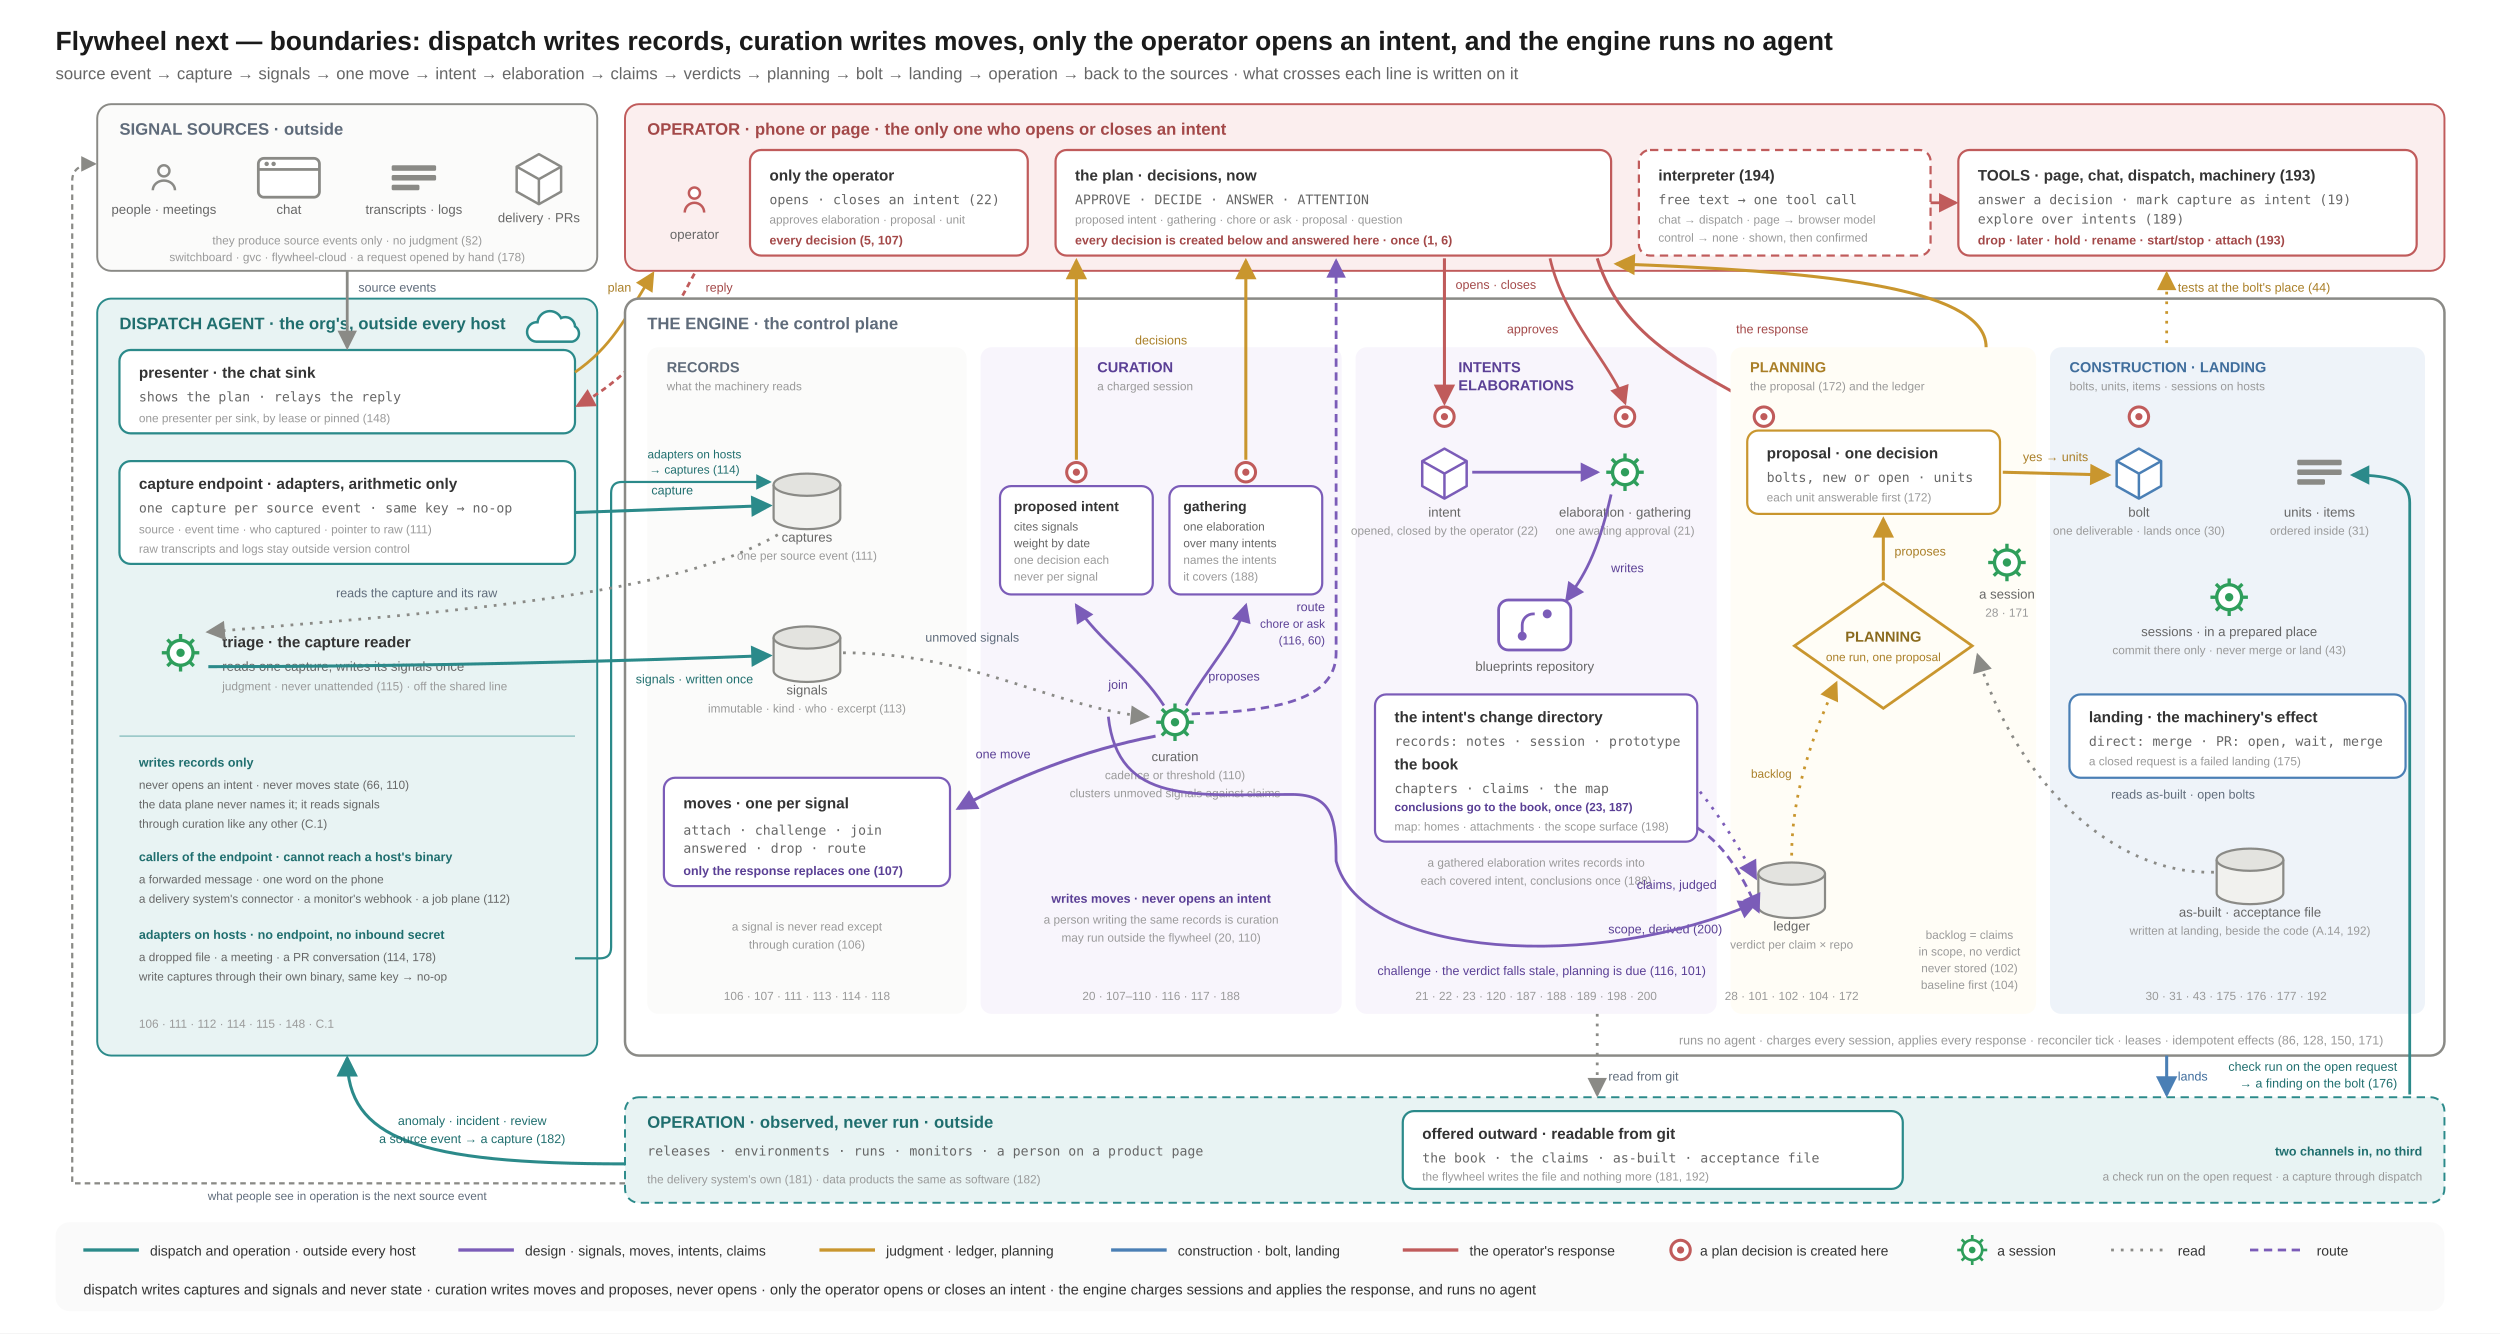
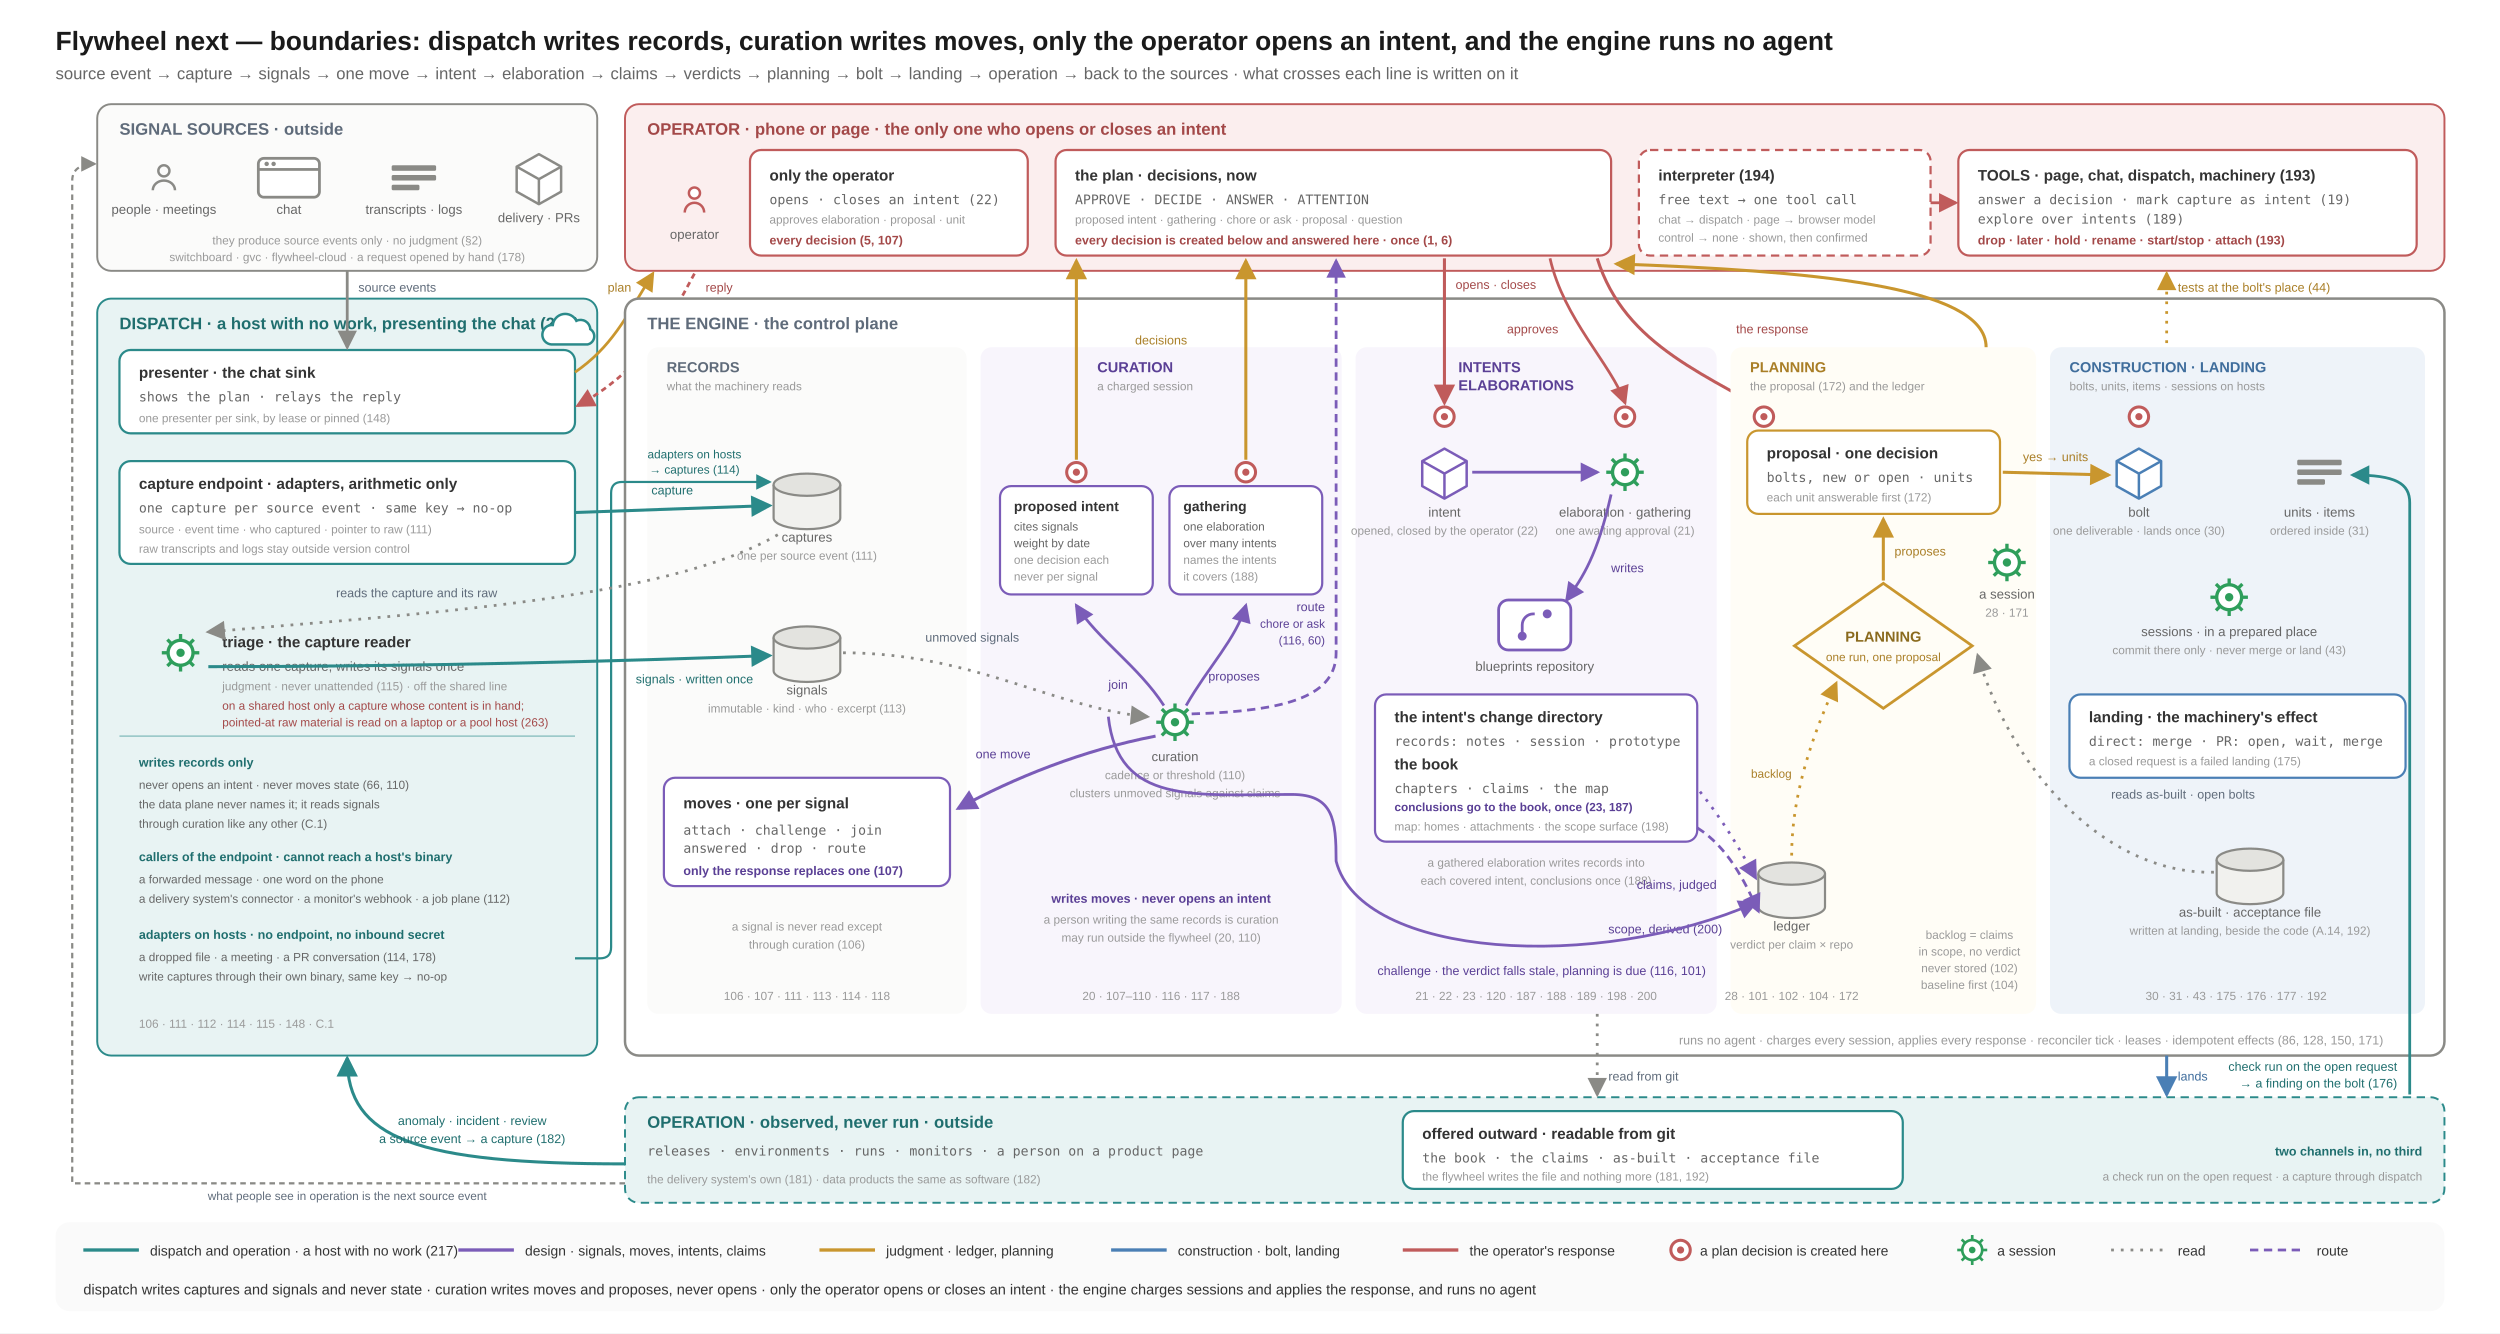
<svg xmlns="http://www.w3.org/2000/svg" viewBox="0 0 1800 960" font-family="-apple-system, 'Helvetica Neue', Arial, sans-serif">
  <defs>
    <marker id="mN" viewBox="0 0 10 10" refX="8.5" refY="5" markerWidth="7" markerHeight="7" orient="auto-start-reverse">
      <path d="M0 0L10 5L0 10z" fill="#8a8a86" />
    </marker>
    <marker id="mR" viewBox="0 0 10 10" refX="8.5" refY="5" markerWidth="7" markerHeight="7" orient="auto-start-reverse">
      <path d="M0 0L10 5L0 10z" fill="#c05b5b" />
    </marker>
    <marker id="mA" viewBox="0 0 10 10" refX="8.5" refY="5" markerWidth="7" markerHeight="7" orient="auto-start-reverse">
      <path d="M0 0L10 5L0 10z" fill="#c9962e" />
    </marker>
    <marker id="mP" viewBox="0 0 10 10" refX="8.5" refY="5" markerWidth="7" markerHeight="7" orient="auto-start-reverse">
      <path d="M0 0L10 5L0 10z" fill="#7b5cb8" />
    </marker>
    <marker id="mB" viewBox="0 0 10 10" refX="8.5" refY="5" markerWidth="7" markerHeight="7" orient="auto-start-reverse">
      <path d="M0 0L10 5L0 10z" fill="#4a7fb5" />
    </marker>
    <marker id="mT" viewBox="0 0 10 10" refX="8.5" refY="5" markerWidth="7" markerHeight="7" orient="auto-start-reverse">
      <path d="M0 0L10 5L0 10z" fill="#2b8a8a" />
    </marker>
    <g id="gear">
      <circle r="9" fill="#fff" stroke="currentColor" stroke-width="2.4" />
      <circle r="3" fill="currentColor" />
      <g stroke="currentColor" stroke-width="2.4">
        <line y1="-9" y2="-13.5" />
        <line y1="9" y2="13.5" />
        <line x1="-9" x2="-13.5" />
        <line x1="9" x2="13.5" />
        <line x1="-6.4" y1="-6.4" x2="-9.5" y2="-9.5" />
        <line x1="6.4" y1="6.4" x2="9.5" y2="9.5" />
        <line x1="-6.4" y1="6.4" x2="-9.5" y2="9.5" />
        <line x1="6.4" y1="-6.4" x2="9.5" y2="-9.5" />
      </g>
    </g>
    <g id="repo">
      <rect x="-26" y="-18" width="52" height="36" rx="7" fill="#fff" stroke="currentColor" stroke-width="2" />
      <circle cx="-9" cy="8" r="3.2" fill="currentColor" />
      <circle cx="9" cy="-8" r="3.2" fill="currentColor" />
      <path d="M -9 8 v-8 a 8 8 0 0 1 8 -8 h 1" fill="none" stroke="currentColor" stroke-width="2" />
    </g>
    <g id="person">
      <circle cy="-6" r="4" fill="#fff" stroke="currentColor" stroke-width="1.8" />
      <path d="M -7 8 a 7 7 0 0 1 14 0" fill="none" stroke="currentColor" stroke-width="1.8" />
    </g>
    <g id="people">
      <circle cy="-5" r="4" fill="none" stroke="currentColor" stroke-width="1.8" />
      <path d="M -8 9 a 8 7 0 0 1 16 0" fill="none" stroke="currentColor" stroke-width="1.8" />
    </g>
    <g id="browser">
      <rect x="-22" y="-14" width="44" height="28" rx="4" fill="#fff" stroke="currentColor" stroke-width="2" />
      <line x1="-22" y1="-6" x2="22" y2="-6" stroke="currentColor" stroke-width="2" />
      <circle cx="-16" cy="-10" r="1.6" fill="currentColor" />
      <circle cx="-11" cy="-10" r="1.6" fill="currentColor" />
    </g>
    <g id="cyl">
      <path d="M -24 -11 L -24 13 A 24 8 0 0 0 24 13 L 24 -11" fill="#f1f1ee" stroke="#8a8a86" stroke-width="1.6" />
      <ellipse cx="0" cy="-11" rx="24" ry="8" fill="#e3e3df" stroke="#8a8a86" stroke-width="1.6" />
    </g>
    <g id="marker">
      <circle r="7" fill="#fff" stroke="currentColor" stroke-width="2.2" />
      <circle r="2.6" fill="currentColor" />
    </g>
    <g id="rows" fill="#8a8a86">
      <rect x="-16" y="-9" width="32" height="4" rx="1" />
      <rect x="-16" y="-2" width="32" height="4" rx="1" />
      <rect x="-16" y="5" width="20" height="4" rx="1" />
    </g>
    <g id="cube" stroke="currentColor" stroke-width="1.8" stroke-linejoin="round">
      <path d="M -16 -8 L 0 -17 L 16 -8 L 16 10 L 0 19 L -16 10 Z" fill="#fff" />
      <path d="M -16 -8 L 0 1 L 16 -8 M 0 1 L 0 19" fill="none" />
    </g>
    <g id="cloud" fill="#fff" stroke="currentColor" stroke-width="1.8">
      <path d="M -14 8 a 7 7 0 0 1 1 -14 a 9 9 0 0 1 17 -3 a 7 7 0 0 1 10 6 a 6 6 0 0 1 -2 11 z" />
    </g>
  </defs>
  <rect width="1800" height="960" fill="#fff" />
  <text x="40" y="36" font-size="19" font-weight="700" fill="#1a1a1a">Flywheel next — boundaries: dispatch writes records, curation writes moves, only the operator opens an intent, and the engine runs no agent</text>
  <text x="40" y="57" font-size="12" fill="#666">source event → capture → signals → one move → intent → elaboration → claims → verdicts → planning → bolt → landing → operation → back to the sources · what crosses each line is written on it</text>
  <rect x="70" y="75" width="360" height="120" rx="10" fill="#fbfbfa" stroke="#8a8a86" stroke-width="1.4" />
  <text x="86" y="97" font-size="12" font-weight="700" fill="#5f6b7a">SIGNAL SOURCES · outside</text>
  <use href="#people" x="118" y="128" color="#8a8a86" />
  <text x="118" y="154" font-size="9.5" fill="#666" text-anchor="middle">people · meetings</text>
  <use href="#browser" x="208" y="128" color="#8a8a86" />
  <text x="208" y="154" font-size="9.5" fill="#666" text-anchor="middle">chat</text>
  <use href="#rows" x="298" y="128" color="#8a8a86" />
  <text x="298" y="154" font-size="9.5" fill="#666" text-anchor="middle">transcripts · logs</text>
  <use href="#cube" x="388" y="128" color="#8a8a86" />
  <text x="388" y="160" font-size="9.5" fill="#666" text-anchor="middle">delivery · PRs</text>
  <text x="250" y="176" font-size="8.5" fill="#999" text-anchor="middle">they produce source events only · no judgment (§2)</text>
  <text x="250" y="188" font-size="8.5" fill="#999" text-anchor="middle">switchboard · gvc · flywheel-cloud · a request opened by hand (178)</text>
  <rect x="450" y="75" width="1310" height="120" rx="10" fill="#fbeeee" stroke="#c05b5b" stroke-width="1.4" />
  <text x="466" y="97" font-size="12" font-weight="700" fill="#a34848">OPERATOR · phone or page · the only one who opens or closes an intent</text>
  <use href="#person" x="500" y="145" color="#c05b5b" />
  <text x="500" y="172" font-size="9.5" fill="#666" text-anchor="middle">operator</text>
  <rect x="540" y="108" width="200" height="76" rx="8" fill="#fff" stroke="#c05b5b" stroke-width="1.6" />
  <text x="554" y="130" font-size="11" font-weight="700" fill="#333">only the operator</text>
  <text x="554" y="147" font-size="9.5" font-family="monospace" fill="#666">opens · closes an intent (22)</text>
  <text x="554" y="161" font-size="8.5" fill="#999">approves elaboration · proposal · unit</text>
  <text x="554" y="176" font-size="9" font-weight="700" fill="#a34848">every decision (5, 107)</text>
  <rect x="760" y="108" width="400" height="76" rx="8" fill="#fff" stroke="#c05b5b" stroke-width="1.6" />
  <text x="774" y="130" font-size="11" font-weight="700" fill="#333">the plan · decisions, now</text>
  <text x="774" y="147" font-size="9.5" font-family="monospace" fill="#666">APPROVE · DECIDE · ANSWER · ATTENTION</text>
  <text x="774" y="161" font-size="8.5" fill="#999">proposed intent · gathering · chore or ask · proposal · question</text>
  <text x="774" y="176" font-size="9" font-weight="700" fill="#a34848">every decision is created below and answered here · once (1, 6)</text>
  <rect x="1180" y="108" width="210" height="76" rx="8" fill="#fff" stroke="#c05b5b" stroke-width="1.6" stroke-dasharray="6 4" />
  <text x="1194" y="130" font-size="11" font-weight="700" fill="#333">interpreter (194)</text>
  <text x="1194" y="147" font-size="9.5" font-family="monospace" fill="#666">free text → one tool call</text>
  <text x="1194" y="161" font-size="8.5" fill="#999">chat → dispatch · page → browser model</text>
  <text x="1194" y="174" font-size="8.5" fill="#999">control → none · shown, then confirmed</text>
  <path d="M 1390 146 L 1408 146" fill="none" stroke="#c05b5b" stroke-width="2" marker-end="url(#mR)" />
  <rect x="1410" y="108" width="330" height="76" rx="8" fill="#fff" stroke="#c05b5b" stroke-width="1.6" />
  <text x="1424" y="130" font-size="11" font-weight="700" fill="#333">TOOLS · page, chat, dispatch, machinery (193)</text>
  <text x="1424" y="147" font-size="9.5" font-family="monospace" fill="#666">answer a decision · mark capture as intent (19)</text>
  <text x="1424" y="161" font-size="9.5" font-family="monospace" fill="#666">explore over intents (189)</text>
  <text x="1424" y="176" font-size="9" font-weight="700" fill="#a34848">drop · later · hold · rename · start/stop · attach (193)</text>
  <rect x="70" y="215" width="360" height="545" rx="10" fill="#e8f3f3" stroke="#2b8a8a" stroke-width="1.4" />
-   <text x="86" y="237" font-size="12" font-weight="700" fill="#1f6e6e">DISPATCH AGENT · the org's, outside every host</text>
-   <use href="#cloud" x="400" y="238" color="#2b8a8a" />
+   <text x="86" y="237" font-size="12" font-weight="700" fill="#1f6e6e">DISPATCH · a host with no work, presenting the chat (217)</text>
+   <use href="#cloud" x="411" y="240" color="#2b8a8a" />
  <rect x="86" y="252" width="328" height="60" rx="8" fill="#fff" stroke="#2b8a8a" stroke-width="1.6" />
  <text x="100" y="272" font-size="11" font-weight="700" fill="#333">presenter · the chat sink</text>
  <text x="100" y="289" font-size="9.5" font-family="monospace" fill="#666">shows the plan · relays the reply</text>
  <text x="100" y="304" font-size="8.5" fill="#999">one presenter per sink, by lease or pinned (148)</text>
  <rect x="86" y="332" width="328" height="74" rx="8" fill="#fff" stroke="#2b8a8a" stroke-width="1.6" />
  <text x="100" y="352" font-size="11" font-weight="700" fill="#333">capture endpoint · adapters, arithmetic only</text>
  <text x="100" y="369" font-size="9.5" font-family="monospace" fill="#666">one capture per source event · same key → no-op</text>
  <text x="100" y="384" font-size="8.5" fill="#999">source · event time · who captured · pointer to raw (111)</text>
  <text x="100" y="398" font-size="8.5" fill="#999">raw transcripts and logs stay outside version control</text>
  <use href="#gear" x="130" y="470" color="#2e9e5b" />
  <text x="160" y="466" font-size="11" font-weight="700" fill="#333">triage · the capture reader</text>
  <text x="160" y="483" font-size="9.5" fill="#666">reads one capture, writes its signals once</text>
  <text x="160" y="497" font-size="8.5" fill="#999">judgment · never unattended (115) · off the shared line</text>
+   <text x="160" y="511" font-size="8.5" fill="#a34848">on a shared host only a capture whose content is in hand;</text>
+   <text x="160" y="523" font-size="8.5" fill="#a34848">pointed-at raw material is read on a laptop or a pool host (263)</text>
  <line x1="86" y1="530" x2="414" y2="530" stroke="#2b8a8a" stroke-width="1" opacity="0.5" />
  <text x="100" y="552" font-size="9" font-weight="700" fill="#1f6e6e">writes records only</text>
  <text x="100" y="568" font-size="8.5" fill="#666">never opens an intent · never moves state (66, 110)</text>
  <text x="100" y="582" font-size="8.5" fill="#666">the data plane never names it; it reads signals</text>
  <text x="100" y="596" font-size="8.5" fill="#666">through curation like any other (C.1)</text>
  <text x="100" y="620" font-size="9" font-weight="700" fill="#1f6e6e">callers of the endpoint · cannot reach a host's binary</text>
  <text x="100" y="636" font-size="8.5" fill="#666">a forwarded message · one word on the phone</text>
  <text x="100" y="650" font-size="8.5" fill="#666">a delivery system's connector · a monitor's webhook · a job plane (112)</text>
  <text x="100" y="676" font-size="9" font-weight="700" fill="#1f6e6e">adapters on hosts · no endpoint, no inbound secret</text>
  <text x="100" y="692" font-size="8.5" fill="#666">a dropped file · a meeting · a PR conversation (114, 178)</text>
  <text x="100" y="706" font-size="8.5" fill="#666">write captures through their own binary, same key → no-op</text>
  <text x="100" y="740" font-size="8.5" fill="#999">106 · 111 · 112 · 114 · 115 · 148 · C.1</text>
  <path d="M 250 195 L 250 250" fill="none" stroke="#8a8a86" stroke-width="2" marker-end="url(#mN)" />
  <text x="258" y="210" font-size="9" fill="#5f6b7a">source events</text>
  <path d="M 414 268 C 440 250, 450 230, 470 197" fill="none" stroke="#c9962e" stroke-width="2" marker-end="url(#mA)" />
  <path d="M 500 197 C 480 235, 460 268, 416 292" fill="none" stroke="#c05b5b" stroke-width="2" stroke-dasharray="4 3" marker-end="url(#mR)" />
  <text x="446" y="210" font-size="9" fill="#a97e26" text-anchor="middle">plan</text>
  <text x="508" y="210" font-size="9" fill="#a34848">reply</text>
  <rect x="450" y="215" width="1310" height="545" rx="10" fill="#fff" stroke="#8a8a86" stroke-width="1.8" />
  <text x="466" y="237" font-size="12" font-weight="700" fill="#5f6b7a">THE ENGINE · the control plane</text>
  <text x="1716" y="752" font-size="9" fill="#999" text-anchor="end">runs no agent · charges every session, applies every response · reconciler tick · leases · idempotent effects (86, 128, 150, 171)</text>
  <rect x="466" y="250" width="230" height="480" rx="8" fill="#fbfbfa" stroke="none" />
  <text x="480" y="268" font-size="10.5" font-weight="700" fill="#5f6b7a">RECORDS</text>
  <text x="480" y="281" font-size="8.5" fill="#999">what the machinery reads</text>
  <use href="#cyl" x="581" y="360" />
  <text x="581" y="390" font-size="9.5" fill="#666" text-anchor="middle">captures</text>
  <text x="581" y="403" font-size="8.5" fill="#999" text-anchor="middle">one per source event (111)</text>
  <use href="#cyl" x="581" y="470" />
  <text x="581" y="500" font-size="9.5" fill="#666" text-anchor="middle">signals</text>
  <text x="581" y="513" font-size="8.5" fill="#999" text-anchor="middle">immutable · kind · who · excerpt (113)</text>
  <rect x="478" y="560" width="206" height="78" rx="8" fill="#fff" stroke="#7b5cb8" stroke-width="1.6" />
  <text x="492" y="582" font-size="11" font-weight="700" fill="#333">moves · one per signal</text>
  <text x="492" y="601" font-size="9.5" font-family="monospace" fill="#666">attach · challenge · join</text>
  <text x="492" y="614" font-size="9.5" font-family="monospace" fill="#666">answered · drop · route</text>
  <text x="492" y="630" font-size="9" font-weight="700" fill="#5a3f95">only the response replaces one (107)</text>
  <text x="581" y="670" font-size="8.5" fill="#999" text-anchor="middle">a signal is never read except</text>
  <text x="581" y="683" font-size="8.5" fill="#999" text-anchor="middle">through curation (106)</text>
  <text x="581" y="720" font-size="8.5" fill="#999" text-anchor="middle">106 · 107 · 111 · 113 · 114 · 118</text>
  <path d="M 414 369 L 554 364" fill="none" stroke="#2b8a8a" stroke-width="2.2" marker-end="url(#mT)" />
  <text x="484" y="356" font-size="9" fill="#1f6e6e" text-anchor="middle">capture</text>
  <path d="M 414 690 L 432 690 Q 440 690 440 682 L 440 355 Q 440 347 448 347 L 554 347" fill="none" stroke="#2b8a8a" stroke-width="1.6" marker-end="url(#mT)" />
  <text x="500" y="330" font-size="8.5" fill="#1f6e6e" text-anchor="middle">adapters on hosts</text>
  <text x="500" y="341" font-size="8.5" fill="#1f6e6e" text-anchor="middle">→ captures (114)</text>
  <path d="M 560 385 C 480 432, 300 442, 150 455" fill="none" stroke="#8a8a86" stroke-width="2" stroke-dasharray="2 5" marker-end="url(#mN)" />
  <text x="300" y="430" font-size="9" fill="#5f6b7a" text-anchor="middle">reads the capture and its raw</text>
  <path d="M 150 480 C 300 480, 450 476, 554 472" fill="none" stroke="#2b8a8a" stroke-width="2.2" marker-end="url(#mT)" />
  <text x="500" y="492" font-size="9" fill="#1f6e6e" text-anchor="middle">signals · written once</text>
  <rect x="706" y="250" width="260" height="480" rx="8" fill="#f8f5fc" stroke="none" />
  <text x="790" y="268" font-size="10.5" font-weight="700" fill="#5a3f95">CURATION</text>
  <text x="790" y="281" font-size="8.5" fill="#999">a charged session</text>
  <use href="#marker" x="775" y="340" color="#c05b5b" />
  <rect x="720" y="350" width="110" height="78" rx="8" fill="#fff" stroke="#7b5cb8" stroke-width="1.6" />
  <text x="730" y="368" font-size="10" font-weight="700" fill="#333">proposed intent</text>
  <text x="730" y="382" font-size="8.5" fill="#666">cites signals</text>
  <text x="730" y="394" font-size="8.5" fill="#666">weight by date</text>
  <text x="730" y="406" font-size="8.5" fill="#999">one decision each</text>
  <text x="730" y="418" font-size="8.5" fill="#999">never per signal</text>
  <use href="#marker" x="897" y="340" color="#c05b5b" />
  <rect x="842" y="350" width="110" height="78" rx="8" fill="#fff" stroke="#7b5cb8" stroke-width="1.6" />
  <text x="852" y="368" font-size="10" font-weight="700" fill="#333">gathering</text>
  <text x="852" y="382" font-size="8.5" fill="#666">one elaboration</text>
  <text x="852" y="394" font-size="8.5" fill="#666">over many intents</text>
  <text x="852" y="406" font-size="8.5" fill="#999">names the intents</text>
  <text x="852" y="418" font-size="8.5" fill="#999">it covers (188)</text>
  <use href="#gear" x="846" y="520" color="#2e9e5b" />
  <text x="846" y="548" font-size="9.5" fill="#666" text-anchor="middle">curation</text>
  <text x="846" y="561" font-size="8.5" fill="#999" text-anchor="middle">cadence or threshold (110)</text>
  <text x="846" y="574" font-size="8.5" fill="#999" text-anchor="middle">clusters unmoved signals against claims</text>
  <path d="M 838 508 C 820 480, 790 460, 775 436" fill="none" stroke="#7b5cb8" stroke-width="2" marker-end="url(#mP)" />
  <text x="812" y="496" font-size="9" fill="#5a3f95" text-anchor="end">join</text>
  <path d="M 854 508 C 870 480, 890 460, 897 436" fill="none" stroke="#7b5cb8" stroke-width="2" marker-end="url(#mP)" />
  <text x="870" y="490" font-size="9" fill="#5a3f95">proposes</text>
  <text x="836" y="650" font-size="9" font-weight="700" fill="#5a3f95" text-anchor="middle">writes moves · never opens an intent</text>
  <text x="836" y="665" font-size="8.5" fill="#999" text-anchor="middle">a person writing the same records is curation</text>
  <text x="836" y="678" font-size="8.5" fill="#999" text-anchor="middle">may run outside the flywheel (20, 110)</text>
  <text x="836" y="720" font-size="8.5" fill="#999" text-anchor="middle">20 · 107–110 · 116 · 117 · 188</text>
  <path d="M 607 470 C 700 470, 760 510, 826 516" fill="none" stroke="#8a8a86" stroke-width="2" stroke-dasharray="2 5" marker-end="url(#mN)" />
  <text x="700" y="462" font-size="9" fill="#5f6b7a" text-anchor="middle">unmoved signals</text>
  <path d="M 832 530 C 780 540, 730 560, 690 582" fill="none" stroke="#7b5cb8" stroke-width="2.2" marker-end="url(#mP)" />
  <text x="742" y="546" font-size="9" fill="#5a3f95" text-anchor="end">one move</text>
  <path d="M 775 331 L 775 188" fill="none" stroke="#c9962e" stroke-width="2.2" marker-end="url(#mA)" />
  <path d="M 897 331 L 897 188" fill="none" stroke="#c9962e" stroke-width="2.2" marker-end="url(#mA)" />
  <text x="836" y="248" font-size="9" fill="#a97e26" text-anchor="middle">decisions</text>
  <path d="M 858 514 C 930 512, 962 500, 962 470 L 962 188" fill="none" stroke="#7b5cb8" stroke-width="2" stroke-dasharray="6 4" marker-end="url(#mP)" />
  <text x="954" y="440" font-size="9" fill="#5a3f95" text-anchor="end">route</text>
  <text x="954" y="452" font-size="8.5" fill="#5a3f95" text-anchor="end">chore or ask</text>
  <text x="954" y="464" font-size="8.5" fill="#5a3f95" text-anchor="end">(116, 60)</text>
  <rect x="976" y="250" width="260" height="480" rx="8" fill="#f8f5fc" stroke="none" />
  <text x="1050" y="268" font-size="10.5" font-weight="700" fill="#5a3f95">INTENTS</text>
  <text x="1050" y="281" font-size="10.5" font-weight="700" fill="#5a3f95">ELABORATIONS</text>
  <use href="#marker" x="1040" y="300" color="#c05b5b" />
  <use href="#cube" x="1040" y="340" color="#7b5cb8" />
  <text x="1040" y="372" font-size="9.5" fill="#666" text-anchor="middle">intent</text>
  <text x="1040" y="385" font-size="8.5" fill="#999" text-anchor="middle">opened, closed by the operator (22)</text>
  <use href="#marker" x="1170" y="300" color="#c05b5b" />
  <use href="#gear" x="1170" y="340" color="#2e9e5b" />
  <text x="1170" y="372" font-size="9.5" fill="#666" text-anchor="middle">elaboration · gathering</text>
  <text x="1170" y="385" font-size="8.5" fill="#999" text-anchor="middle">one awaiting approval (21)</text>
  <path d="M 1060 340 C 1090 340, 1120 340, 1150 340" fill="none" stroke="#7b5cb8" stroke-width="2" marker-end="url(#mP)" />
  <use href="#repo" x="1105" y="450" color="#7b5cb8" />
  <text x="1105" y="483" font-size="9.5" fill="#666" text-anchor="middle">blueprints repository</text>
  <path d="M 1160 356 C 1150 400, 1140 415, 1128 432" fill="none" stroke="#7b5cb8" stroke-width="2" marker-end="url(#mP)" />
  <text x="1160" y="412" font-size="9" fill="#5a3f95">writes</text>
  <rect x="990" y="500" width="232" height="106" rx="8" fill="#fff" stroke="#7b5cb8" stroke-width="1.6" />
  <text x="1004" y="520" font-size="11" font-weight="700" fill="#333">the intent's change directory</text>
  <text x="1004" y="537" font-size="9.5" font-family="monospace" fill="#666">records: notes · session · prototype</text>
  <text x="1004" y="554" font-size="11" font-weight="700" fill="#333">the book</text>
  <text x="1004" y="571" font-size="9.5" font-family="monospace" fill="#666">chapters · claims · the map</text>
  <text x="1004" y="584" font-size="8.5" fill="#5a3f95" font-weight="700">conclusions go to the book, once (23, 187)</text>
  <text x="1004" y="598" font-size="8.5" fill="#999">map: homes · attachments · the scope surface (198)</text>
  <text x="1106" y="624" font-size="8.5" fill="#999" text-anchor="middle">a gathered elaboration writes records into</text>
  <text x="1106" y="637" font-size="8.5" fill="#999" text-anchor="middle">each covered intent, conclusions once (188)</text>
  <text x="1106" y="720" font-size="8.5" fill="#999" text-anchor="middle">21 · 22 · 23 · 120 · 187 · 188 · 189 · 198 · 200</text>
  <path d="M 1040 186 C 1040 240, 1040 260, 1040 290" fill="none" stroke="#c05b5b" stroke-width="2.2" marker-end="url(#mR)" />
  <text x="1048" y="208" font-size="9" fill="#a34848">opens · closes</text>
  <path d="M 1116 186 C 1126 230, 1160 262, 1170 290" fill="none" stroke="#c05b5b" stroke-width="2" marker-end="url(#mR)" />
  <text x="1122" y="240" font-size="9" fill="#a34848" text-anchor="end">approves</text>
  <path d="M 1150 186 C 1170 250, 1230 270, 1290 306" fill="none" stroke="#c05b5b" stroke-width="2.2" marker-end="url(#mR)" />
  <text x="1250" y="240" font-size="9" fill="#a34848">the response</text>
  <path d="M 1430 308 L 1430 250 C 1430 205, 1300 195, 1164 190" fill="none" stroke="#c9962e" stroke-width="2.2" marker-end="url(#mA)" />
  <path d="M 1560 296 C 1560 260, 1560 240, 1560 197" fill="none" stroke="#c9962e" stroke-width="2" stroke-dasharray="2 5" marker-end="url(#mA)" />
  <text x="1568" y="210" font-size="9" fill="#a97e26">tests at the bolt's place (44)</text>
  <rect x="1246" y="250" width="220" height="480" rx="8" fill="#fffdf6" stroke="none" />
  <text x="1260" y="268" font-size="10.5" font-weight="700" fill="#a97e26">PLANNING</text>
  <text x="1260" y="281" font-size="8.5" fill="#999">the proposal (172) and the ledger</text>
  <use href="#marker" x="1270" y="300" color="#c05b5b" />
  <rect x="1258" y="310" width="182" height="60" rx="8" fill="#fff" stroke="#c9962e" stroke-width="1.6" />
  <text x="1272" y="330" font-size="11" font-weight="700" fill="#333">proposal · one decision</text>
  <text x="1272" y="347" font-size="9.5" font-family="monospace" fill="#666">bolts, new or open · units</text>
  <text x="1272" y="361" font-size="8.5" fill="#999">each unit answerable first (172)</text>
  <polygon points="1356,420 1420,465 1356,510 1292,465" fill="#fffdf6" stroke="#c9962e" stroke-width="2" />
  <text x="1356" y="462" font-size="10.5" font-weight="700" fill="#8a6a1d" text-anchor="middle">PLANNING</text>
  <text x="1356" y="476" font-size="8.5" fill="#a97e26" text-anchor="middle">one run, one proposal</text>
  <path d="M 1356 418 L 1356 374" fill="none" stroke="#c9962e" stroke-width="2.2" marker-end="url(#mA)" />
  <text x="1364" y="400" font-size="9" fill="#a97e26">proposes</text>
  <use href="#gear" x="1445" y="405" color="#2e9e5b" />
  <text x="1445" y="431" font-size="9.5" fill="#666" text-anchor="middle">a session</text>
  <text x="1445" y="444" font-size="8.5" fill="#999" text-anchor="middle">28 · 171</text>
  <use href="#cyl" x="1290" y="640" />
  <text x="1290" y="670" font-size="9.5" fill="#666" text-anchor="middle">ledger</text>
  <text x="1290" y="683" font-size="8.5" fill="#999" text-anchor="middle">verdict per claim × repo</text>
  <path d="M 1290 616 C 1290 580, 1300 540, 1322 492" fill="none" stroke="#c9962e" stroke-width="2" stroke-dasharray="2 5" marker-end="url(#mA)" />
  <text x="1290" y="560" font-size="8.5" fill="#a97e26" text-anchor="end">backlog</text>
  <text x="1418" y="676" font-size="8.5" fill="#999" text-anchor="middle">backlog = claims</text>
  <text x="1418" y="688" font-size="8.5" fill="#999" text-anchor="middle">in scope, no verdict</text>
  <text x="1418" y="700" font-size="8.5" fill="#999" text-anchor="middle">never stored (102)</text>
  <text x="1418" y="712" font-size="8.5" fill="#999" text-anchor="middle">baseline first (104)</text>
  <text x="1290" y="720" font-size="8.5" fill="#999" text-anchor="middle">28 · 101 · 102 · 104 · 172</text>
  <path d="M 1224 570 C 1240 590, 1252 610, 1264 632" fill="none" stroke="#7b5cb8" stroke-width="2" stroke-dasharray="2 5" marker-end="url(#mP)" />
  <text x="1236" y="640" font-size="9" fill="#5a3f95" text-anchor="end">claims, judged</text>
  <path d="M 1222 596 C 1244 610, 1256 634, 1266 656" fill="none" stroke="#7b5cb8" stroke-width="2" stroke-dasharray="6 4" marker-end="url(#mP)" />
  <text x="1240" y="672" font-size="9" fill="#5a3f95" text-anchor="end">scope, derived (200)</text>
  <path d="M 798 516 C 805 580, 860 572, 930 572 C 960 572, 962 590, 962 620 C 980 690, 1150 700, 1264 650" fill="none" stroke="#7b5cb8" stroke-width="2" marker-end="url(#mP)" />
  <text x="1110" y="702" font-size="9" fill="#5a3f95" text-anchor="middle">challenge · the verdict falls stale, planning is due (116, 101)</text>
  <rect x="1476" y="250" width="270" height="480" rx="8" fill="#eef3f9" stroke="none" />
  <text x="1490" y="268" font-size="10.5" font-weight="700" fill="#3f6d9c">CONSTRUCTION · LANDING</text>
  <text x="1490" y="281" font-size="8.5" fill="#999">bolts, units, items · sessions on hosts</text>
  <use href="#marker" x="1540" y="300" color="#c05b5b" />
  <use href="#cube" x="1540" y="340" color="#4a7fb5" />
  <text x="1540" y="372" font-size="9.5" fill="#666" text-anchor="middle">bolt</text>
  <text x="1540" y="385" font-size="8.5" fill="#999" text-anchor="middle">one deliverable · lands once (30)</text>
  <use href="#rows" x="1670" y="340" color="#4a7fb5" />
  <text x="1670" y="372" font-size="9.5" fill="#666" text-anchor="middle">units · items</text>
  <text x="1670" y="385" font-size="8.5" fill="#999" text-anchor="middle">ordered inside (31)</text>
  <use href="#gear" x="1605" y="430" color="#2e9e5b" />
  <text x="1605" y="458" font-size="9.5" fill="#666" text-anchor="middle">sessions · in a prepared place</text>
  <text x="1605" y="471" font-size="8.5" fill="#999" text-anchor="middle">commit there only · never merge or land (43)</text>
  <rect x="1490" y="500" width="242" height="60" rx="8" fill="#fff" stroke="#4a7fb5" stroke-width="1.6" />
  <text x="1504" y="520" font-size="11" font-weight="700" fill="#333">landing · the machinery's effect</text>
  <text x="1504" y="537" font-size="9.5" font-family="monospace" fill="#666">direct: merge · PR: open, wait, merge</text>
  <text x="1504" y="551" font-size="8.5" fill="#999">a closed request is a failed landing (175)</text>
  <use href="#cyl" x="1620" y="630" />
  <text x="1620" y="660" font-size="9.5" fill="#666" text-anchor="middle">as-built · acceptance file</text>
  <text x="1620" y="673" font-size="8.5" fill="#999" text-anchor="middle">written at landing, beside the code (A.14, 192)</text>
  <text x="1610" y="720" font-size="8.5" fill="#999" text-anchor="middle">30 · 31 · 43 · 175 · 176 · 177 · 192</text>
  <path d="M 1442 340 L 1518 342" fill="none" stroke="#c9962e" stroke-width="2.2" marker-end="url(#mA)" />
  <text x="1480" y="332" font-size="9" fill="#a97e26" text-anchor="middle">yes → units</text>
  <path d="M 1594 628 C 1520 630, 1450 560, 1424 472" fill="none" stroke="#8a8a86" stroke-width="2" stroke-dasharray="2 5" marker-end="url(#mN)" />
  <text x="1520" y="575" font-size="9" fill="#5f6b7a">reads as-built · open bolts</text>
  <rect x="450" y="790" width="1310" height="76" rx="10" fill="#e8f3f3" stroke="#2b8a8a" stroke-width="1.4" stroke-dasharray="6 4" />
  <text x="466" y="812" font-size="12" font-weight="700" fill="#1f6e6e">OPERATION · observed, never run · outside</text>
  <text x="466" y="832" font-size="9.5" font-family="monospace" fill="#666">releases · environments · runs · monitors · a person on a product page</text>
  <text x="466" y="852" font-size="8.5" fill="#999">the delivery system's own (181) · data products the same as software (182)</text>
  <rect x="1010" y="800" width="360" height="56" rx="8" fill="#fff" stroke="#2b8a8a" stroke-width="1.6" />
  <text x="1024" y="820" font-size="11" font-weight="700" fill="#333">offered outward · readable from git</text>
  <text x="1024" y="837" font-size="9.5" font-family="monospace" fill="#666">the book · the claims · as-built · acceptance file</text>
  <text x="1024" y="850" font-size="8.5" fill="#999">the flywheel writes the file and nothing more (181, 192)</text>
  <text x="1744" y="832" font-size="9" fill="#1f6e6e" text-anchor="end" font-weight="700">two channels in, no third</text>
  <text x="1744" y="850" font-size="8.5" fill="#999" text-anchor="end">a check run on the open request · a capture through dispatch</text>
  <path d="M 1560 760 L 1560 788" fill="none" stroke="#4a7fb5" stroke-width="2.2" marker-end="url(#mB)" />
  <text x="1568" y="778" font-size="9" fill="#3f6d9c">lands</text>
  <path d="M 1735 788 C 1735 700, 1735 420, 1735 362 C 1735 348, 1725 342, 1694 342" fill="none" stroke="#2b8a8a" stroke-width="2" marker-end="url(#mT)" />
  <text x="1726" y="771" font-size="9" fill="#1f6e6e" text-anchor="end">check run on the open request</text>
  <text x="1726" y="783" font-size="9" fill="#1f6e6e" text-anchor="end">→ a finding on the bolt (176)</text>
  <path d="M 1150 730 L 1150 788" fill="none" stroke="#8a8a86" stroke-width="2" stroke-dasharray="2 5" marker-end="url(#mN)" />
  <text x="1158" y="778" font-size="9" fill="#5f6b7a">read from git</text>
  <path d="M 450 838 C 300 838, 250 820, 250 762" fill="none" stroke="#2b8a8a" stroke-width="2.2" marker-end="url(#mT)" />
  <text x="340" y="810" font-size="9" fill="#1f6e6e" text-anchor="middle">anomaly · incident · review</text>
  <text x="340" y="823" font-size="9" fill="#1f6e6e" text-anchor="middle">a source event → a capture (182)</text>
  <path d="M 450 852 L 52 852 L 52 130 C 52 122, 58 118, 68 118" fill="none" stroke="#8a8a86" stroke-width="1.6" stroke-dasharray="4 3" marker-end="url(#mN)" />
  <text x="250" y="864" font-size="8.5" fill="#5f6b7a" text-anchor="middle">what people see in operation is the next source event</text>
  <rect x="40" y="880" width="1720" height="64" rx="10" fill="#fafafa" />
  <line x1="60" y1="900" x2="100" y2="900" stroke="#2b8a8a" stroke-width="2.4" />
-   <text x="108" y="904" font-size="10" fill="#333">dispatch and operation · outside every host</text>
+   <text x="108" y="904" font-size="10" fill="#333">dispatch and operation · a host with no work (217)</text>
  <line x1="330" y1="900" x2="370" y2="900" stroke="#7b5cb8" stroke-width="2.4" />
  <text x="378" y="904" font-size="10" fill="#333">design · signals, moves, intents, claims</text>
  <line x1="590" y1="900" x2="630" y2="900" stroke="#c9962e" stroke-width="2.4" />
  <text x="638" y="904" font-size="10" fill="#333">judgment · ledger, planning</text>
  <line x1="800" y1="900" x2="840" y2="900" stroke="#4a7fb5" stroke-width="2.4" />
  <text x="848" y="904" font-size="10" fill="#333">construction · bolt, landing</text>
  <line x1="1010" y1="900" x2="1050" y2="900" stroke="#c05b5b" stroke-width="2.4" />
  <text x="1058" y="904" font-size="10" fill="#333">the operator's response</text>
  <use href="#marker" x="1210" y="900" color="#c05b5b" />
  <text x="1224" y="904" font-size="10" fill="#333">a plan decision is created here</text>
  <use href="#gear" transform="translate(1420,900) scale(0.8)" color="#2e9e5b" />
  <text x="1438" y="904" font-size="10" fill="#333">a session</text>
  <line x1="1520" y1="900" x2="1560" y2="900" stroke="#8a8a86" stroke-width="2" stroke-dasharray="2 5" />
  <text x="1568" y="904" font-size="10" fill="#333">read</text>
  <line x1="1620" y1="900" x2="1660" y2="900" stroke="#7b5cb8" stroke-width="2" stroke-dasharray="6 4" />
  <text x="1668" y="904" font-size="10" fill="#333">route</text>
  <text x="60" y="932" font-size="10.5" fill="#333">dispatch writes captures and signals and never state · curation writes moves and proposes, never opens · only the operator opens or closes an intent · the engine charges sessions and applies the response, and runs no agent</text>
</svg>
